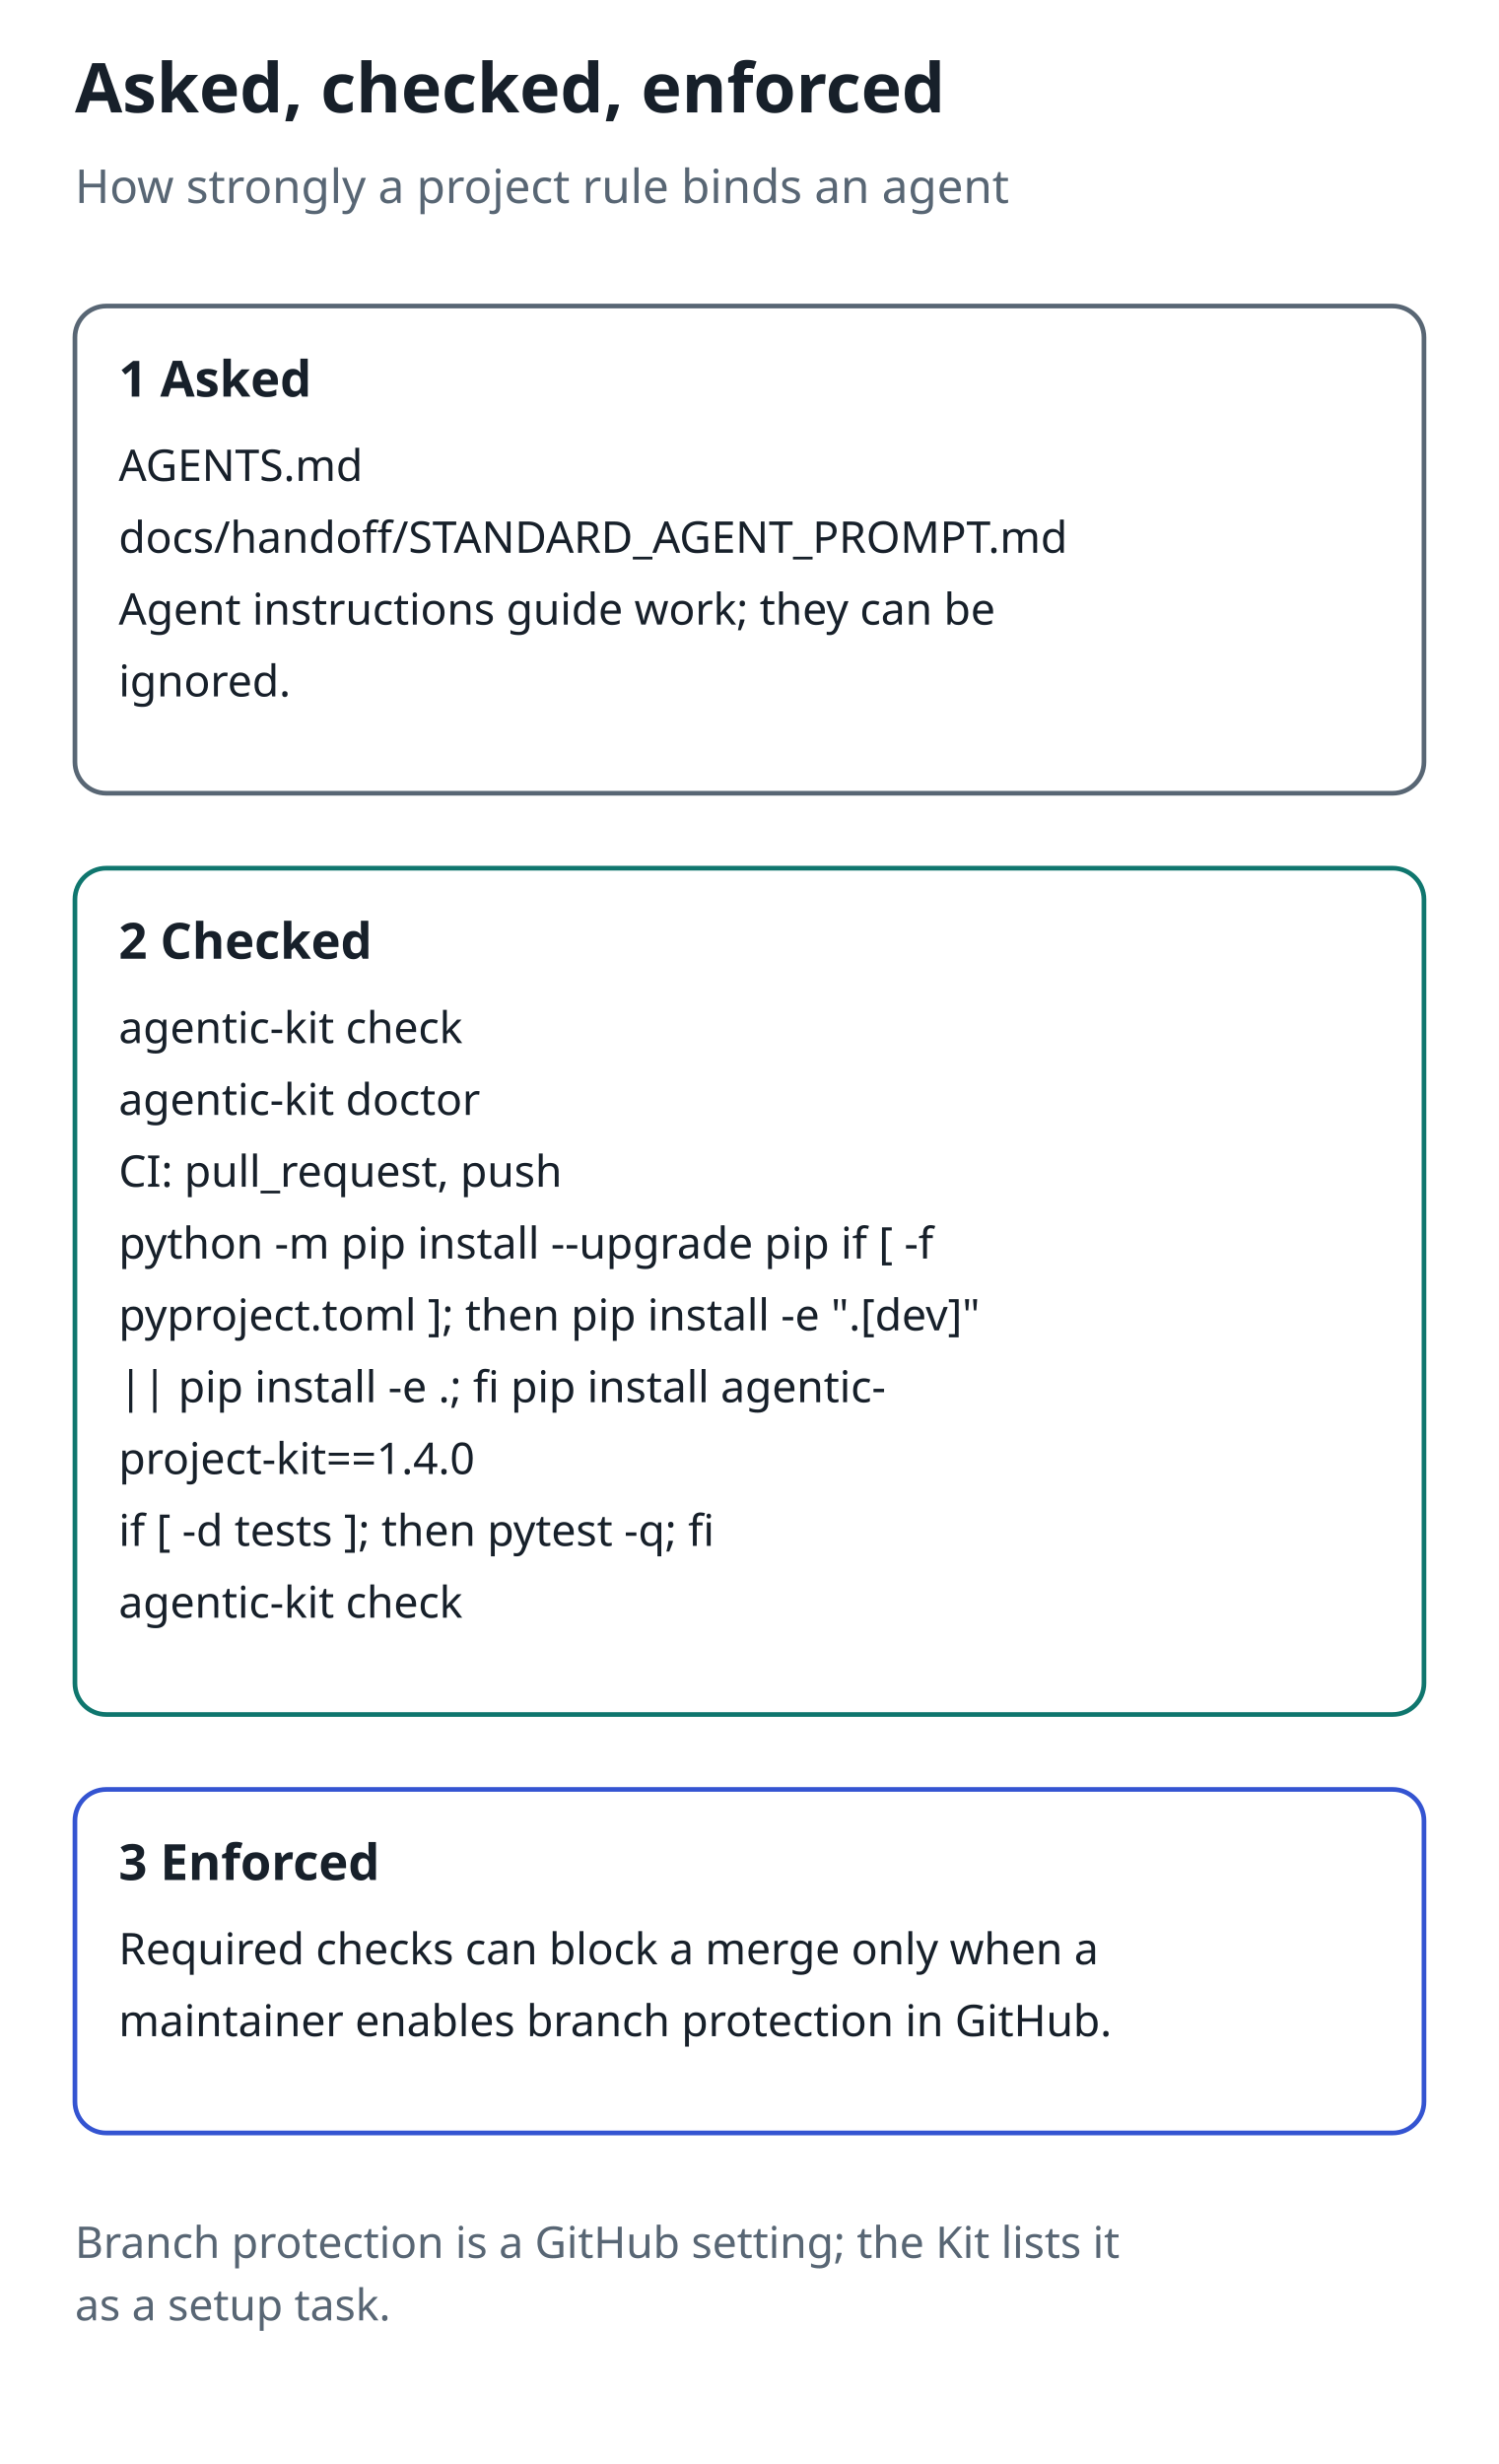
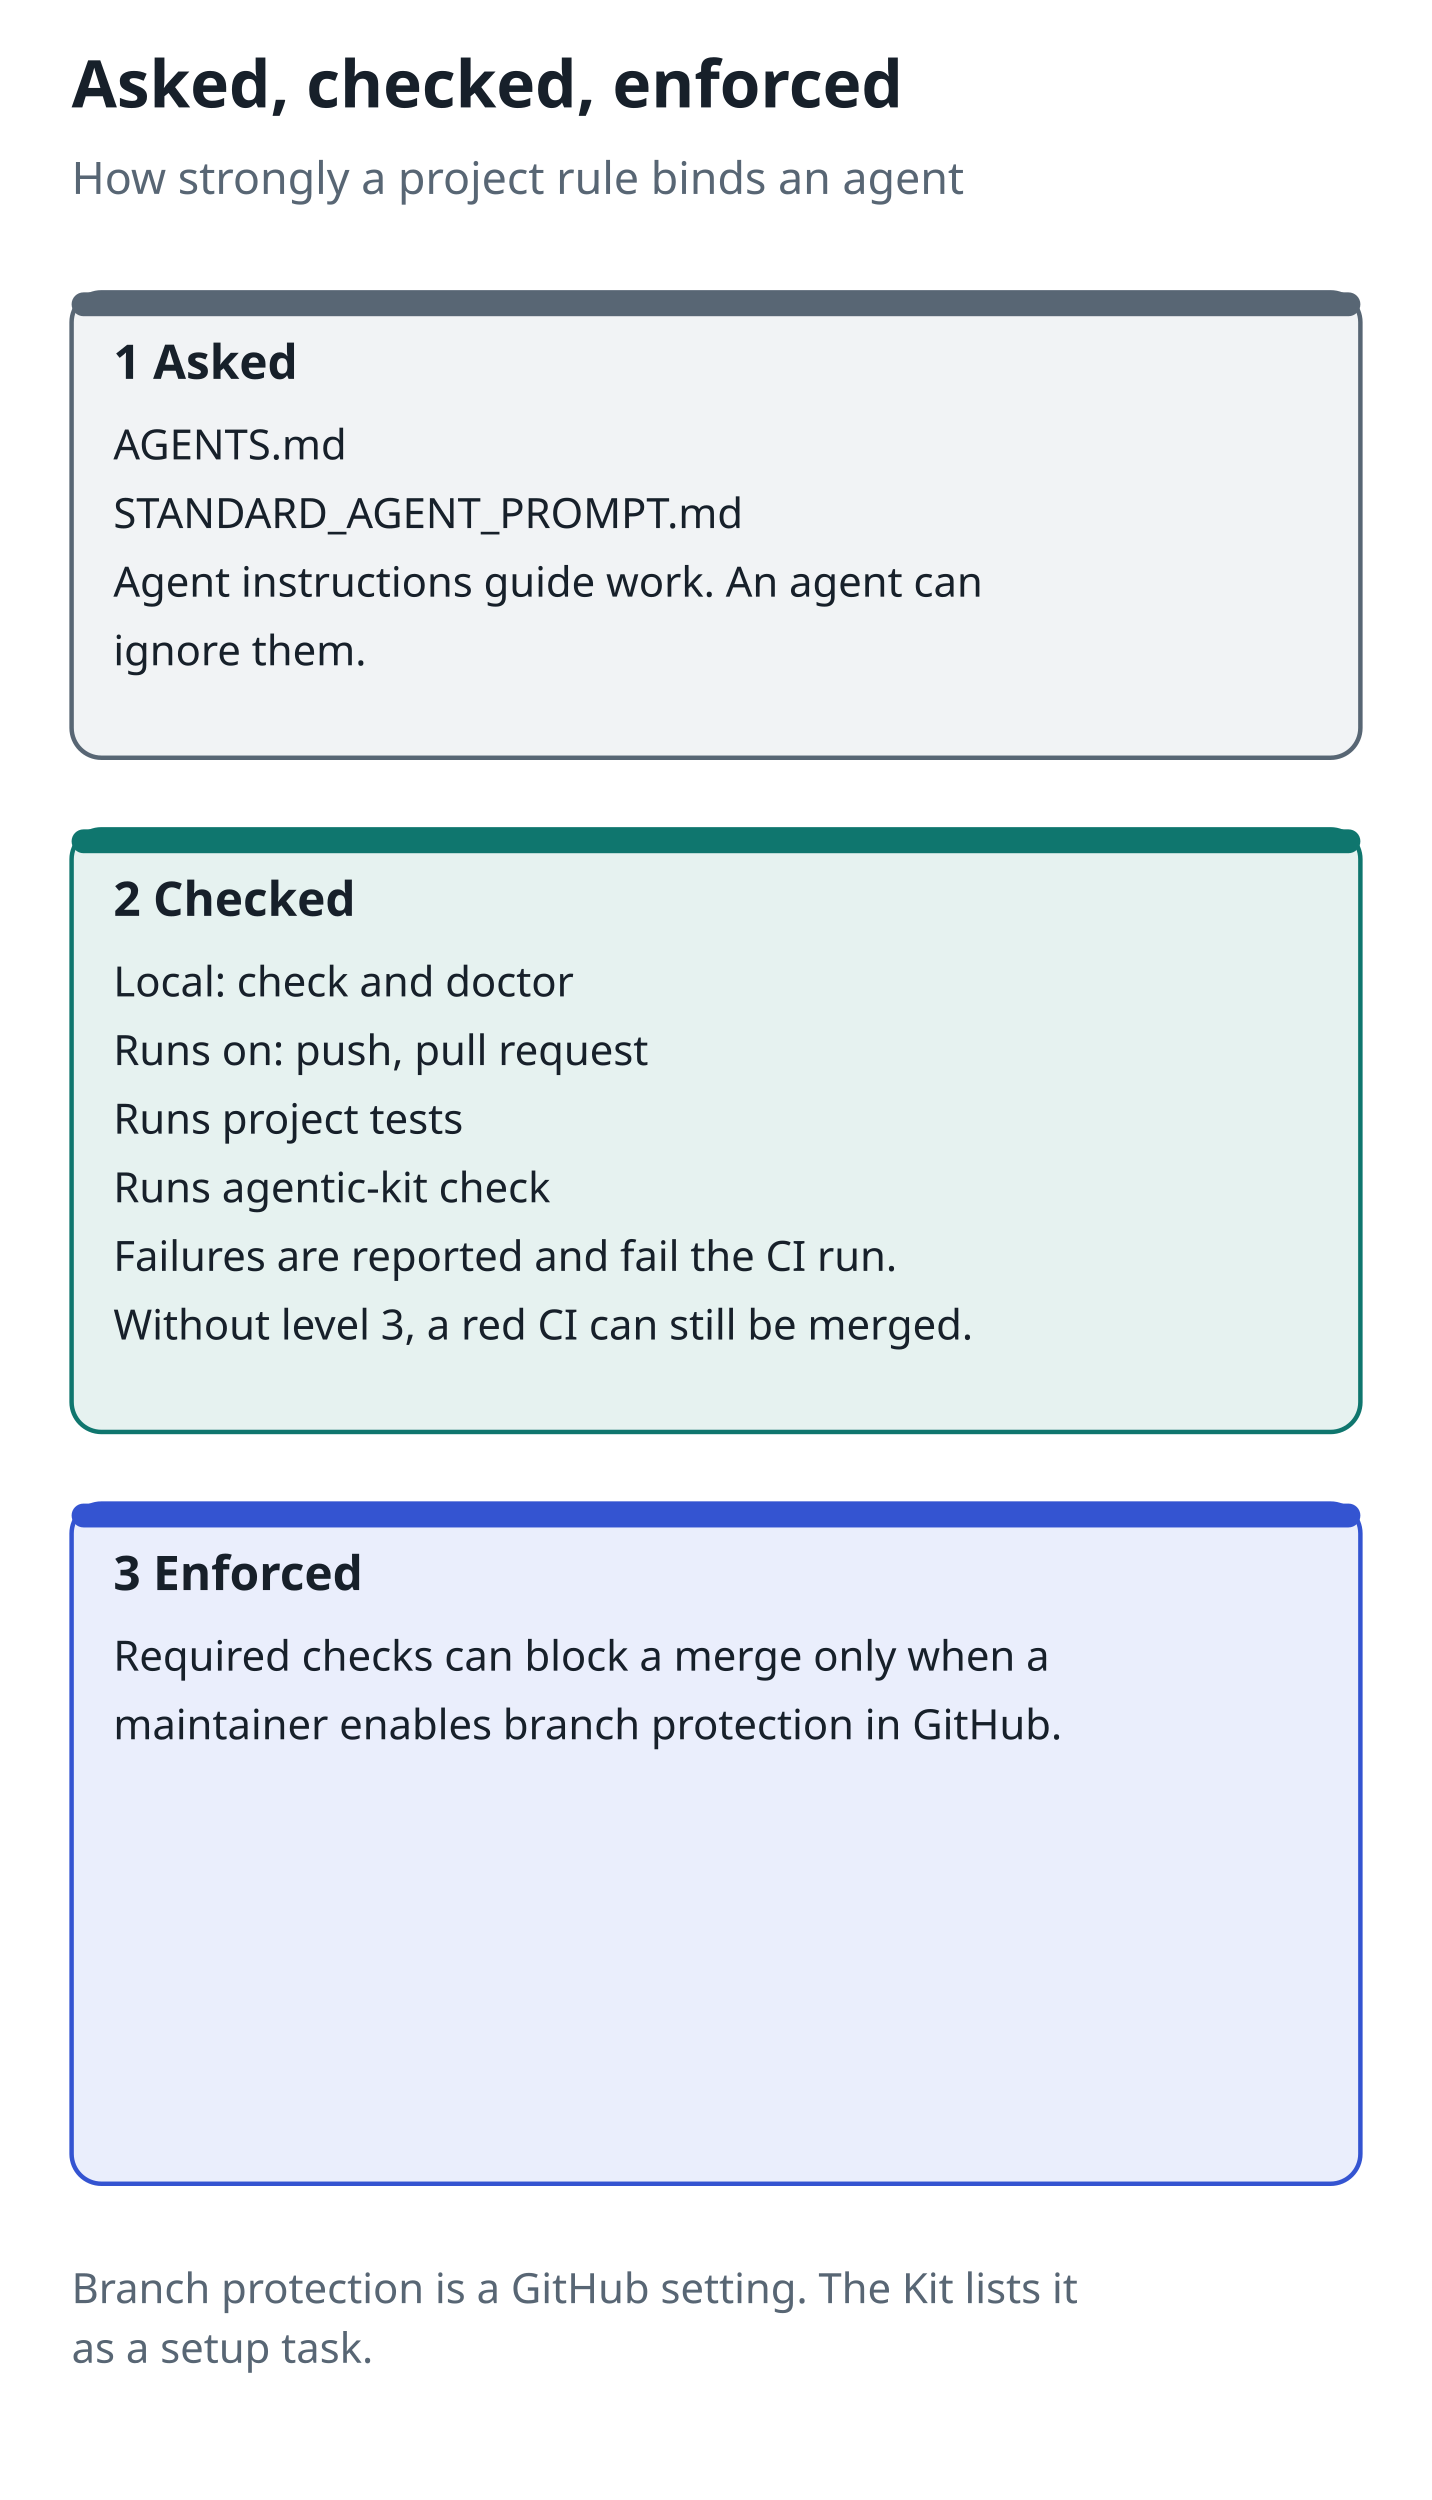
- <svg xmlns="http://www.w3.org/2000/svg" viewBox="0 0 480 789" role="img" aria-labelledby="title desc">
+ <svg xmlns="http://www.w3.org/2000/svg" viewBox="0 0 480 838" role="img" aria-labelledby="title desc">
  <style>.title{font:700 22px sans-serif;fill:#17202a}.sub{font:15px sans-serif;fill:#586674}.head{font:700 16px sans-serif;fill:#17202a}.body{font:14px sans-serif;fill:#17202a}.foot{font:14px sans-serif;fill:#586674}</style>
-   <rect width="480" height="789" fill="#fff" />
+   <rect width="480" height="838" fill="#fff" />
  <text x="24" y="36" class="title">Asked, checked, enforced</text>
  <text x="24" y="65" class="sub">How strongly a project rule binds an agent</text>
-   <rect x="24" y="98" width="432" height="156" rx="10" fill="#fff" stroke="#586674" stroke-width="1.5" />
+   <rect x="24" y="98" width="432" height="156" rx="10" fill="#f1f3f5" stroke="#586674" stroke-width="1.5" />
+   <rect x="24" y="98" width="432" height="8" rx="4" fill="#586674" />
  <text x="38" y="127" class="head">1  Asked</text>
  <text x="38" y="154" class="body">AGENTS.md</text>
-   <text x="38" y="177" class="body">docs/handoff/STANDARD_AGENT_PROMPT.md</text>
-   <text x="38" y="200" class="body">Agent instructions guide work; they can be</text>
-   <text x="38" y="223" class="body">ignored.</text>
-   <rect x="24" y="278" width="432" height="271" rx="10" fill="#fff" stroke="#0f766e" stroke-width="1.5" />
+   <text x="38" y="177" class="body">STANDARD_AGENT_PROMPT.md</text>
+   <text x="38" y="200" class="body">Agent instructions guide work. An agent can</text>
+   <text x="38" y="223" class="body">ignore them.</text>
+   <rect x="24" y="278" width="432" height="202" rx="10" fill="#e6f2f0" stroke="#0f766e" stroke-width="1.5" />
+   <rect x="24" y="278" width="432" height="8" rx="4" fill="#0f766e" />
  <text x="38" y="307" class="head">2  Checked</text>
-   <text x="38" y="334" class="body">agentic-kit check</text>
-   <text x="38" y="357" class="body">agentic-kit doctor</text>
-   <text x="38" y="380" class="body">CI: pull_request, push</text>
-   <text x="38" y="403" class="body">python -m pip install --upgrade pip if [ -f</text>
-   <text x="38" y="426" class="body">pyproject.toml ]; then pip install -e ".[dev]"</text>
-   <text x="38" y="449" class="body">|| pip install -e .; fi  pip install agentic-</text>
-   <text x="38" y="472" class="body">project-kit==1.4.0</text>
-   <text x="38" y="495" class="body">if [ -d tests ]; then pytest -q; fi</text>
-   <text x="38" y="518" class="body">agentic-kit check</text>
-   <rect x="24" y="573" width="432" height="110" rx="10" fill="#fff" stroke="#3454d1" stroke-width="1.5" />
-   <text x="38" y="602" class="head">3  Enforced</text>
-   <text x="38" y="629" class="body">Required checks can block a merge only when a</text>
-   <text x="38" y="652" class="body">maintainer enables branch protection in GitHub.</text>
-   <text x="24" y="723" class="foot">Branch protection is a GitHub setting; the Kit lists it</text>
-   <text x="24" y="743" class="foot">as a setup task.</text>
+   <text x="38" y="334" class="body">Local: check and doctor</text>
+   <text x="38" y="357" class="body">Runs on: push, pull request</text>
+   <text x="38" y="380" class="body">Runs project tests</text>
+   <text x="38" y="403" class="body">Runs agentic-kit check</text>
+   <text x="38" y="426" class="body">Failures are reported and fail the CI run.</text>
+   <text x="38" y="449" class="body">Without level 3, a red CI can still be merged.</text>
+   <rect x="24" y="504" width="432" height="228" rx="10" fill="#eaeefc" stroke="#3454d1" stroke-width="1.5" />
+   <rect x="24" y="504" width="432" height="8" rx="4" fill="#3454d1" />
+   <text x="38" y="533" class="head">3  Enforced</text>
+   <text x="38" y="560" class="body">Required checks can block a merge only when a</text>
+   <text x="38" y="583" class="body">maintainer enables branch protection in GitHub.</text>
+   <text x="24" y="772" class="foot">Branch protection is a GitHub setting. The Kit lists it</text>
+   <text x="24" y="792" class="foot">as a setup task.</text>
</svg>
